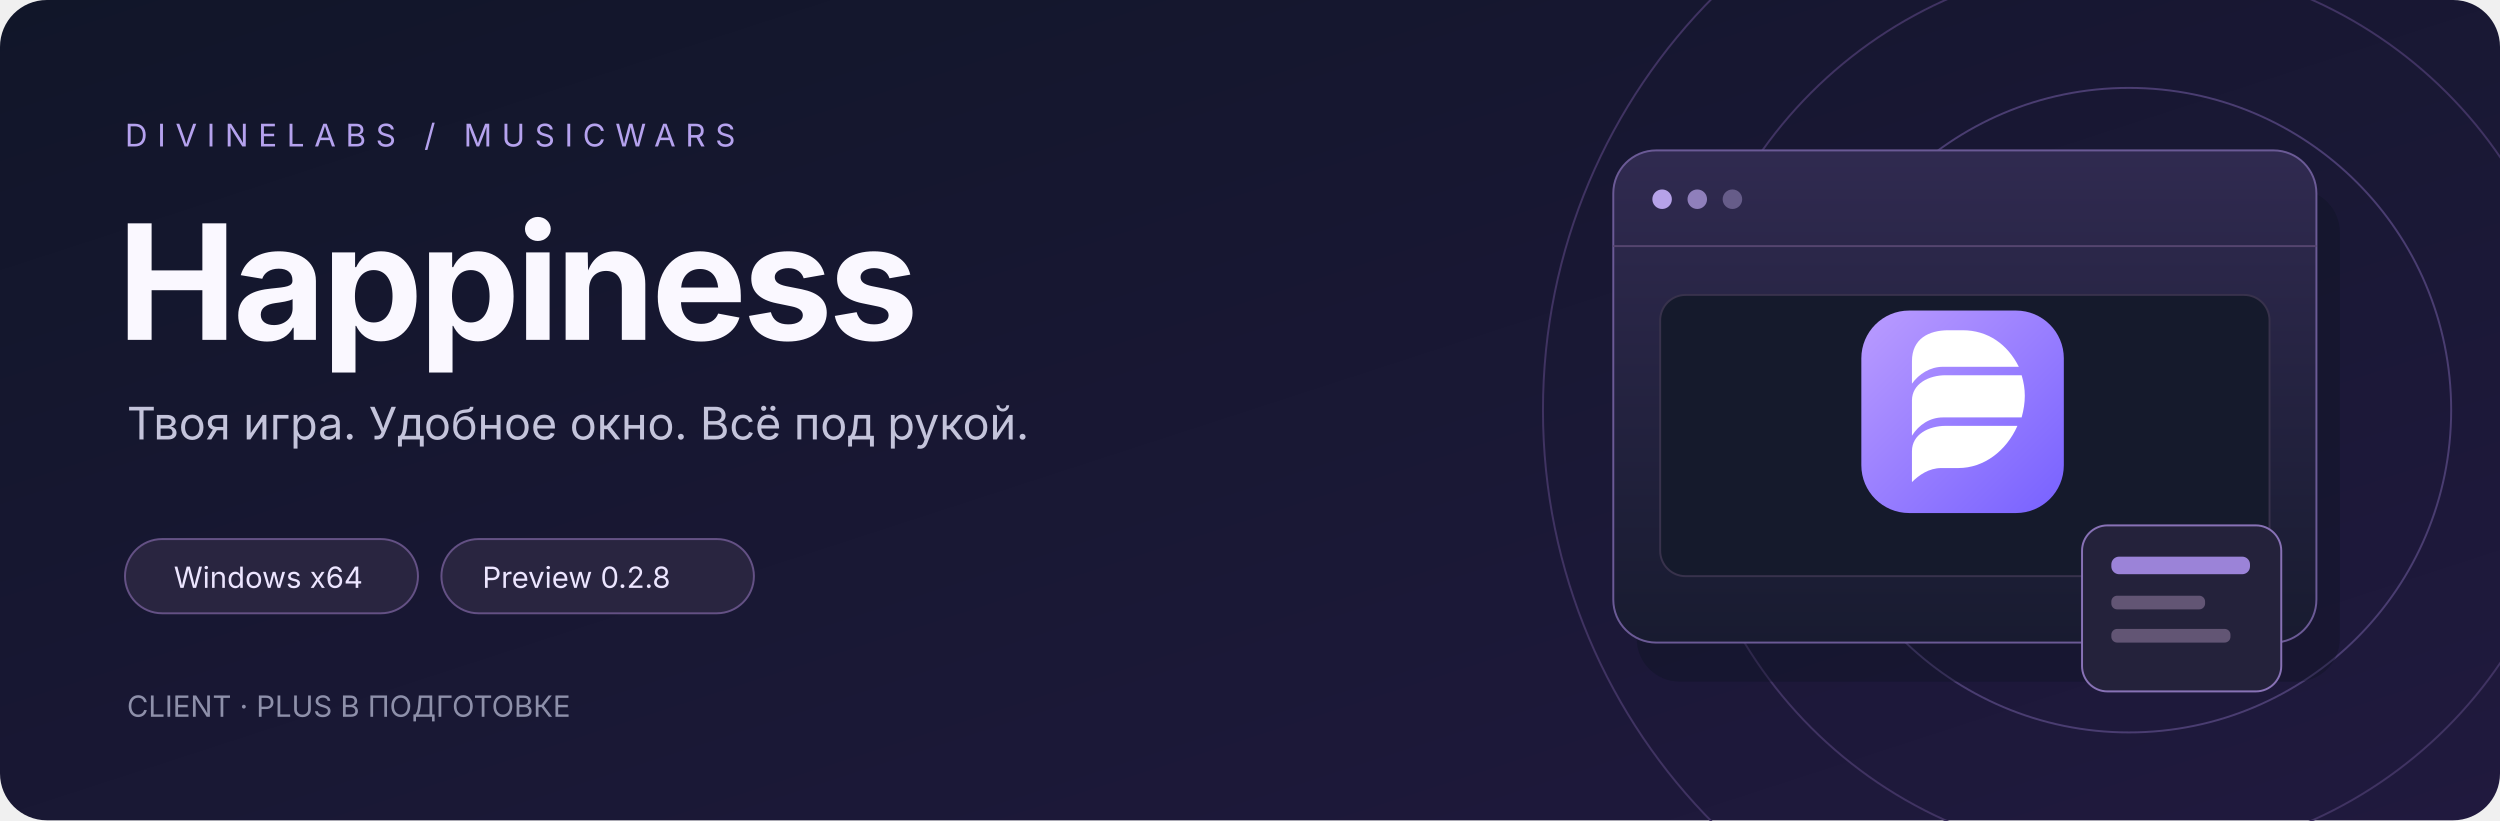
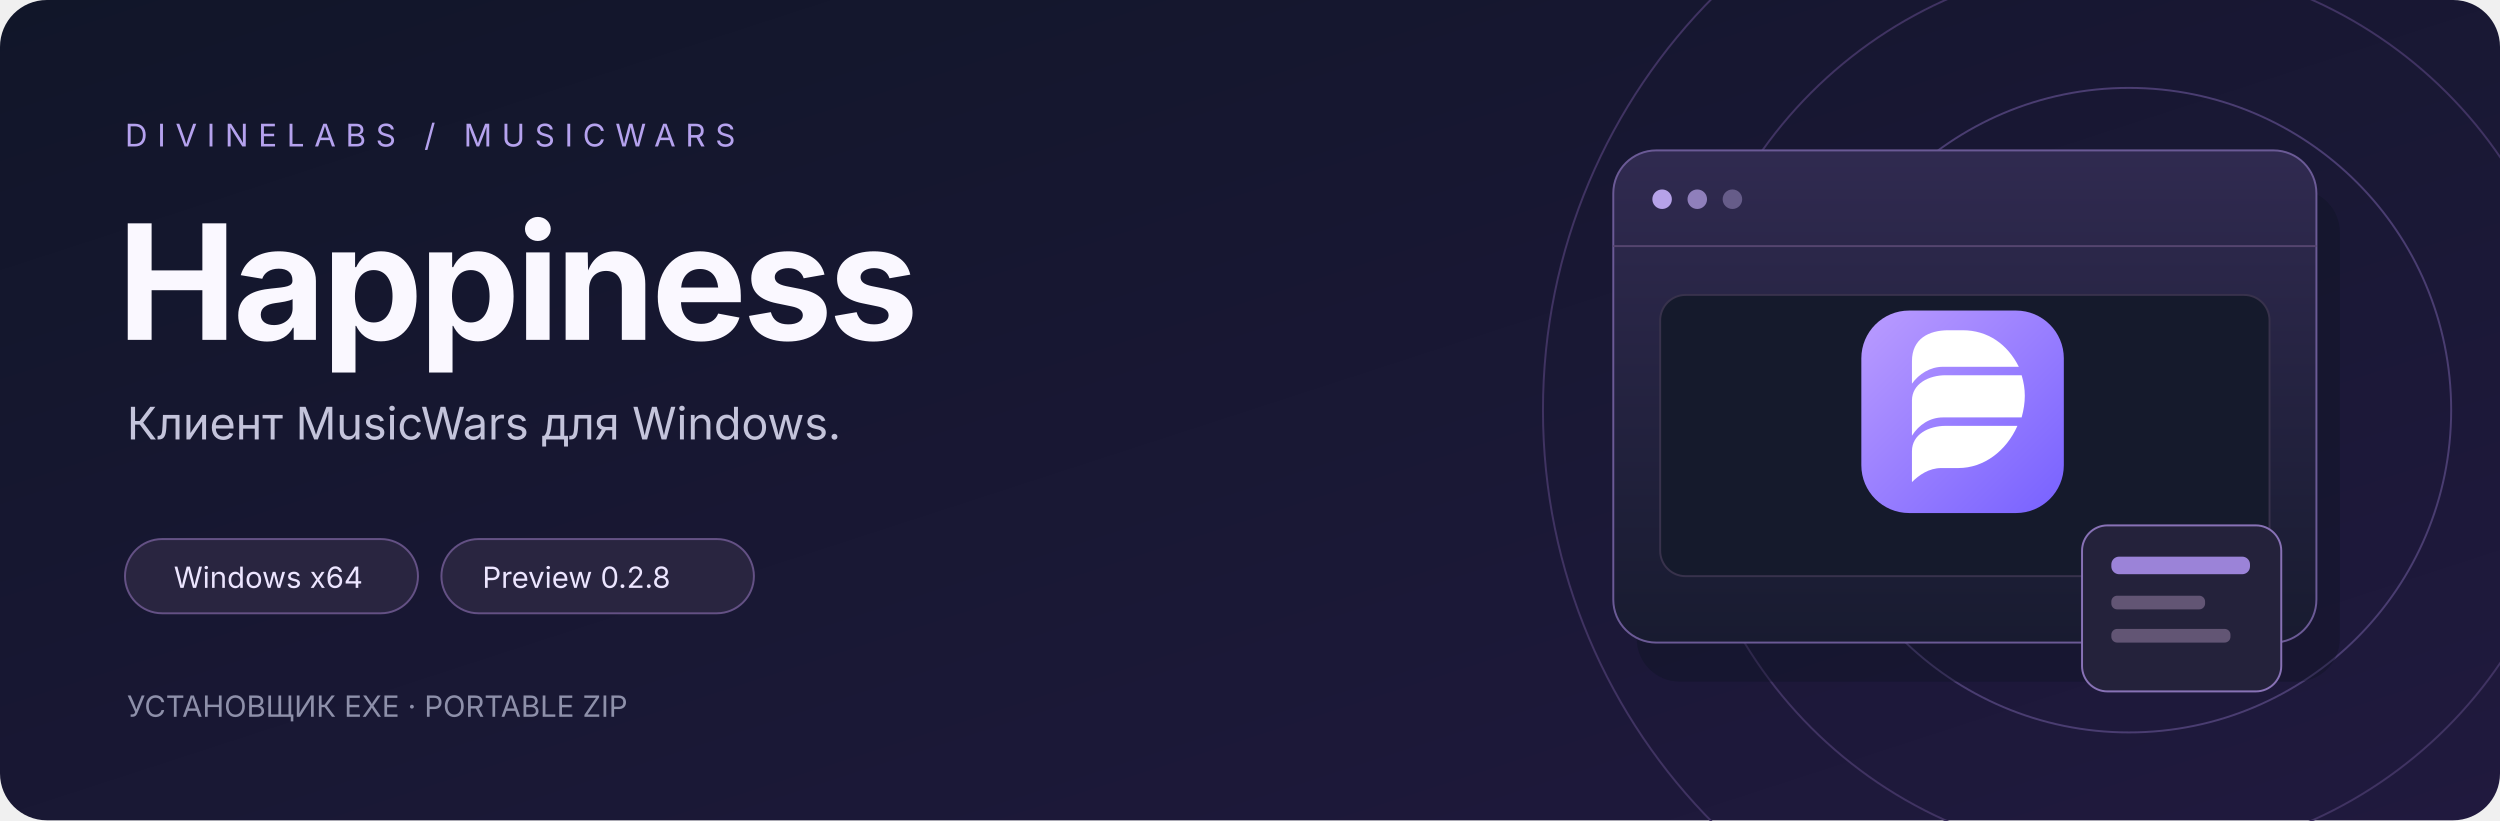
<svg xmlns="http://www.w3.org/2000/svg" width="1280" height="420" viewBox="0 0 1280 420">
  <defs>
    <linearGradient id="bg" x2="1" y2="1">
      <stop stop-color="#111629" />
      <stop offset="1" stop-color="#20193e" />
    </linearGradient>
    <linearGradient id="accent" x2="1" y2="1">
      <stop stop-color="#ba9cff" />
      <stop offset="1" stop-color="#7761ff" />
    </linearGradient>
    <linearGradient id="window" x2="0" y2="1">
      <stop stop-color="#302a50" />
      <stop offset="1" stop-color="#181b30" />
    </linearGradient>
  </defs>
  <rect width="1280" height="420" rx="24" fill="url(#bg)" />
  <circle cx="1090" cy="210" r="300" fill="none" stroke="#403362" stroke-width="1" />
  <circle cx="1090" cy="210" r="230" fill="none" stroke="#403362" />
  <circle cx="1090" cy="210" r="165" fill="none" stroke="#4a3d71" />
  <g font-family="Segoe UI,Inter,Arial,sans-serif">
    <text x="64" y="75" fill="#b5a2ee" font-size="16" letter-spacing="5">DIVINELABS / MUSICWARS</text>
    <text x="60" y="174" fill="#faf8ff" font-size="82" font-weight="700" letter-spacing="-2">Happiness</text>
-     <text x="65" y="225" fill="#c4c4db" font-size="23">Твоя игра. Удобное окно. Всё под рукой.</text>
+     <text x="65" y="225" fill="#c4c4db" font-size="23">Клиент MusicWars для Windows.</text>
    <rect x="64" y="276" width="150" height="38" rx="19" fill="#292540" stroke="#645185" />
    <text x="89" y="301" fill="#ece5ff" font-size="15">Windows x64</text>
    <rect x="226" y="276" width="160" height="38" rx="19" fill="#292540" stroke="#645185" />
    <text x="247" y="301" fill="#ece5ff" font-size="15">Preview 0.2.8</text>
-     <text x="65" y="367" fill="#8e90aa" font-size="15">CLIENT  ·  PLUS В ПОДГОТОВКЕ</text>
+     <text x="65" y="367" fill="#8e90aa" font-size="15">УСТАНОВЩИК EXE  ·  PORTABLE ZIP</text>
  </g>
  <g transform="translate(826 77)">
    <rect x="12" y="20" width="360" height="252" rx="22" fill="#0b1020" opacity=".35" />
    <rect width="360" height="252" rx="22" fill="url(#window)" stroke="#6b5a96" />
    <path d="M0 49h360" stroke="#55456f" />
    <circle cx="25" cy="25" r="5" fill="#b6a2e8" />
    <circle cx="43" cy="25" r="5" fill="#8f7fbb" />
    <circle cx="61" cy="25" r="5" fill="#665c89" />
    <rect x="24" y="74" width="312" height="144" rx="13" fill="#151a2c" stroke="#38324c" />
    <g transform="translate(127 82) scale(.72)">
      <rect width="144" height="144" rx="34" fill="url(#accent)" />
      <path d="M28 38C28 22 40 16 54 16H64C82 16 96 26 104 42H50C41 42 33 47 28 54ZM28 66C28 54 40 48 52 48H106C109 58 109 67 106 78H50C41 78 33 83 28 91ZM28 102C28 90 40 84 52 84H103C95 102 79 114 61 114H49C40 114 33 119 28 124Z" transform="translate(8 -2)" fill="white" />
    </g>
    <rect x="240" y="192" width="102" height="85" rx="13" fill="#24223b" stroke="#8872b6" />
    <rect x="255" y="208" width="71" height="9" rx="4" fill="#9b83d8" />
    <rect x="255" y="228" width="48" height="7" rx="3" fill="#625574" />
    <rect x="255" y="245" width="61" height="7" rx="3" fill="#625574" />
  </g>
</svg>
